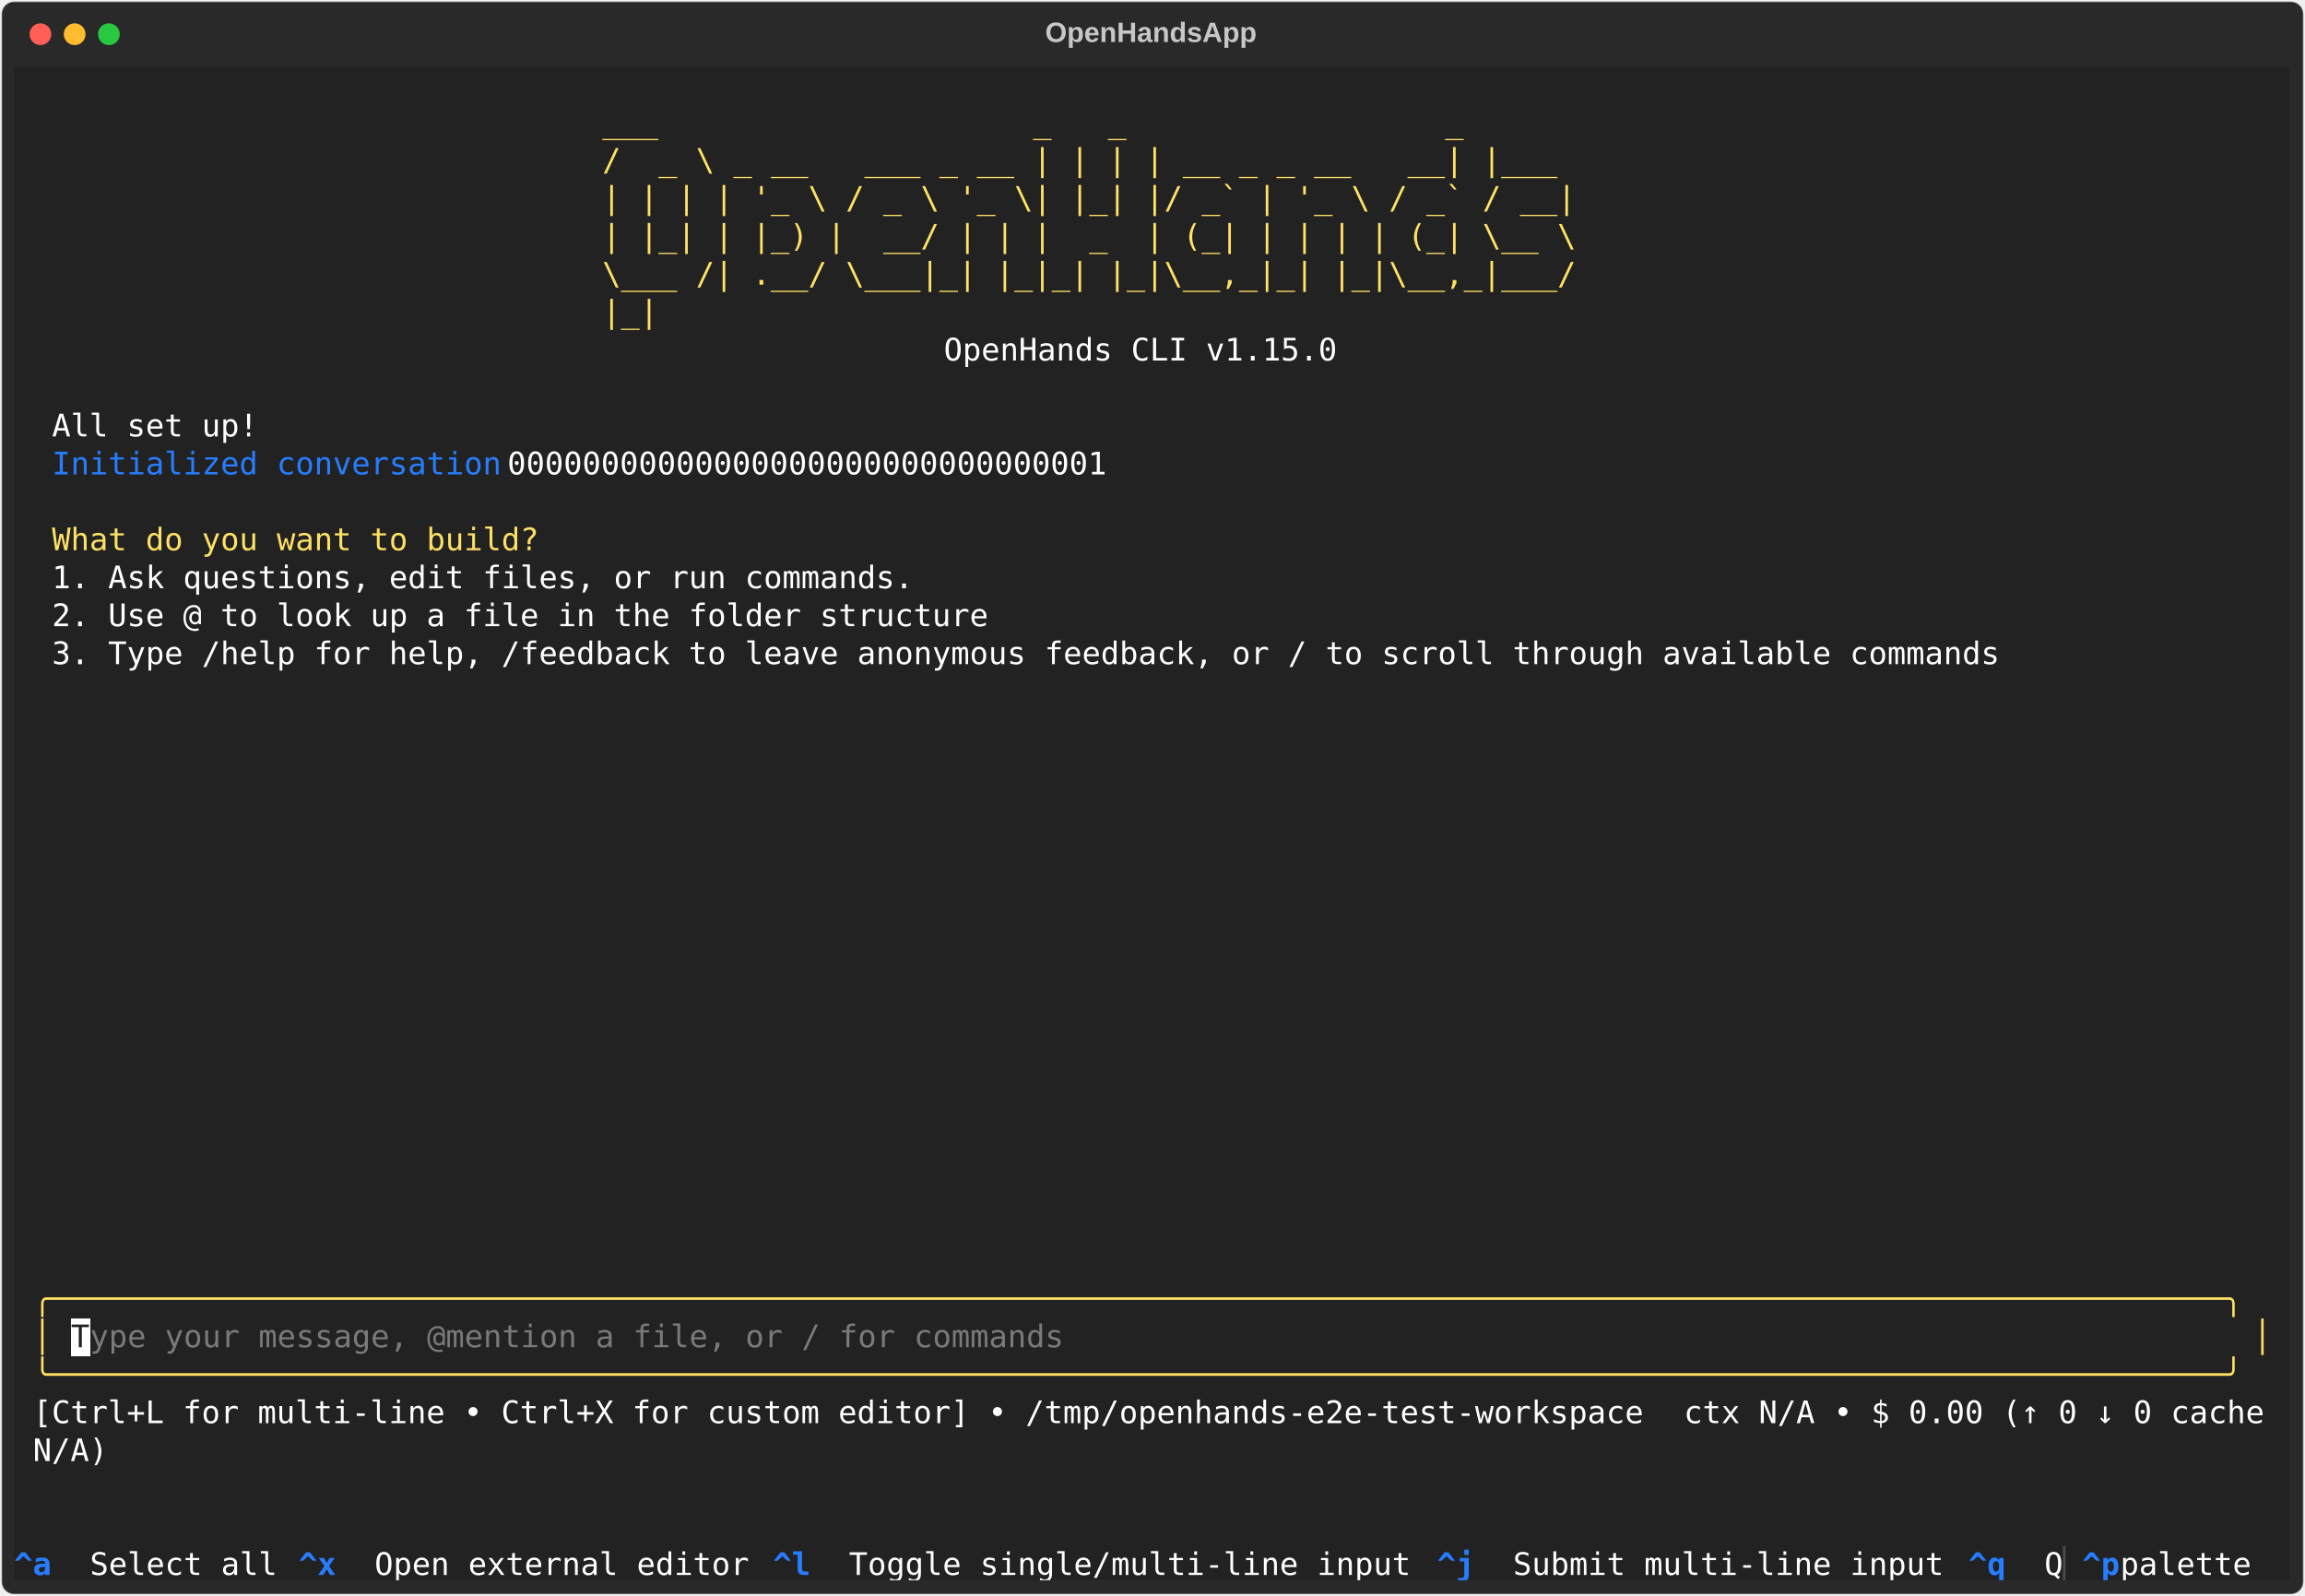
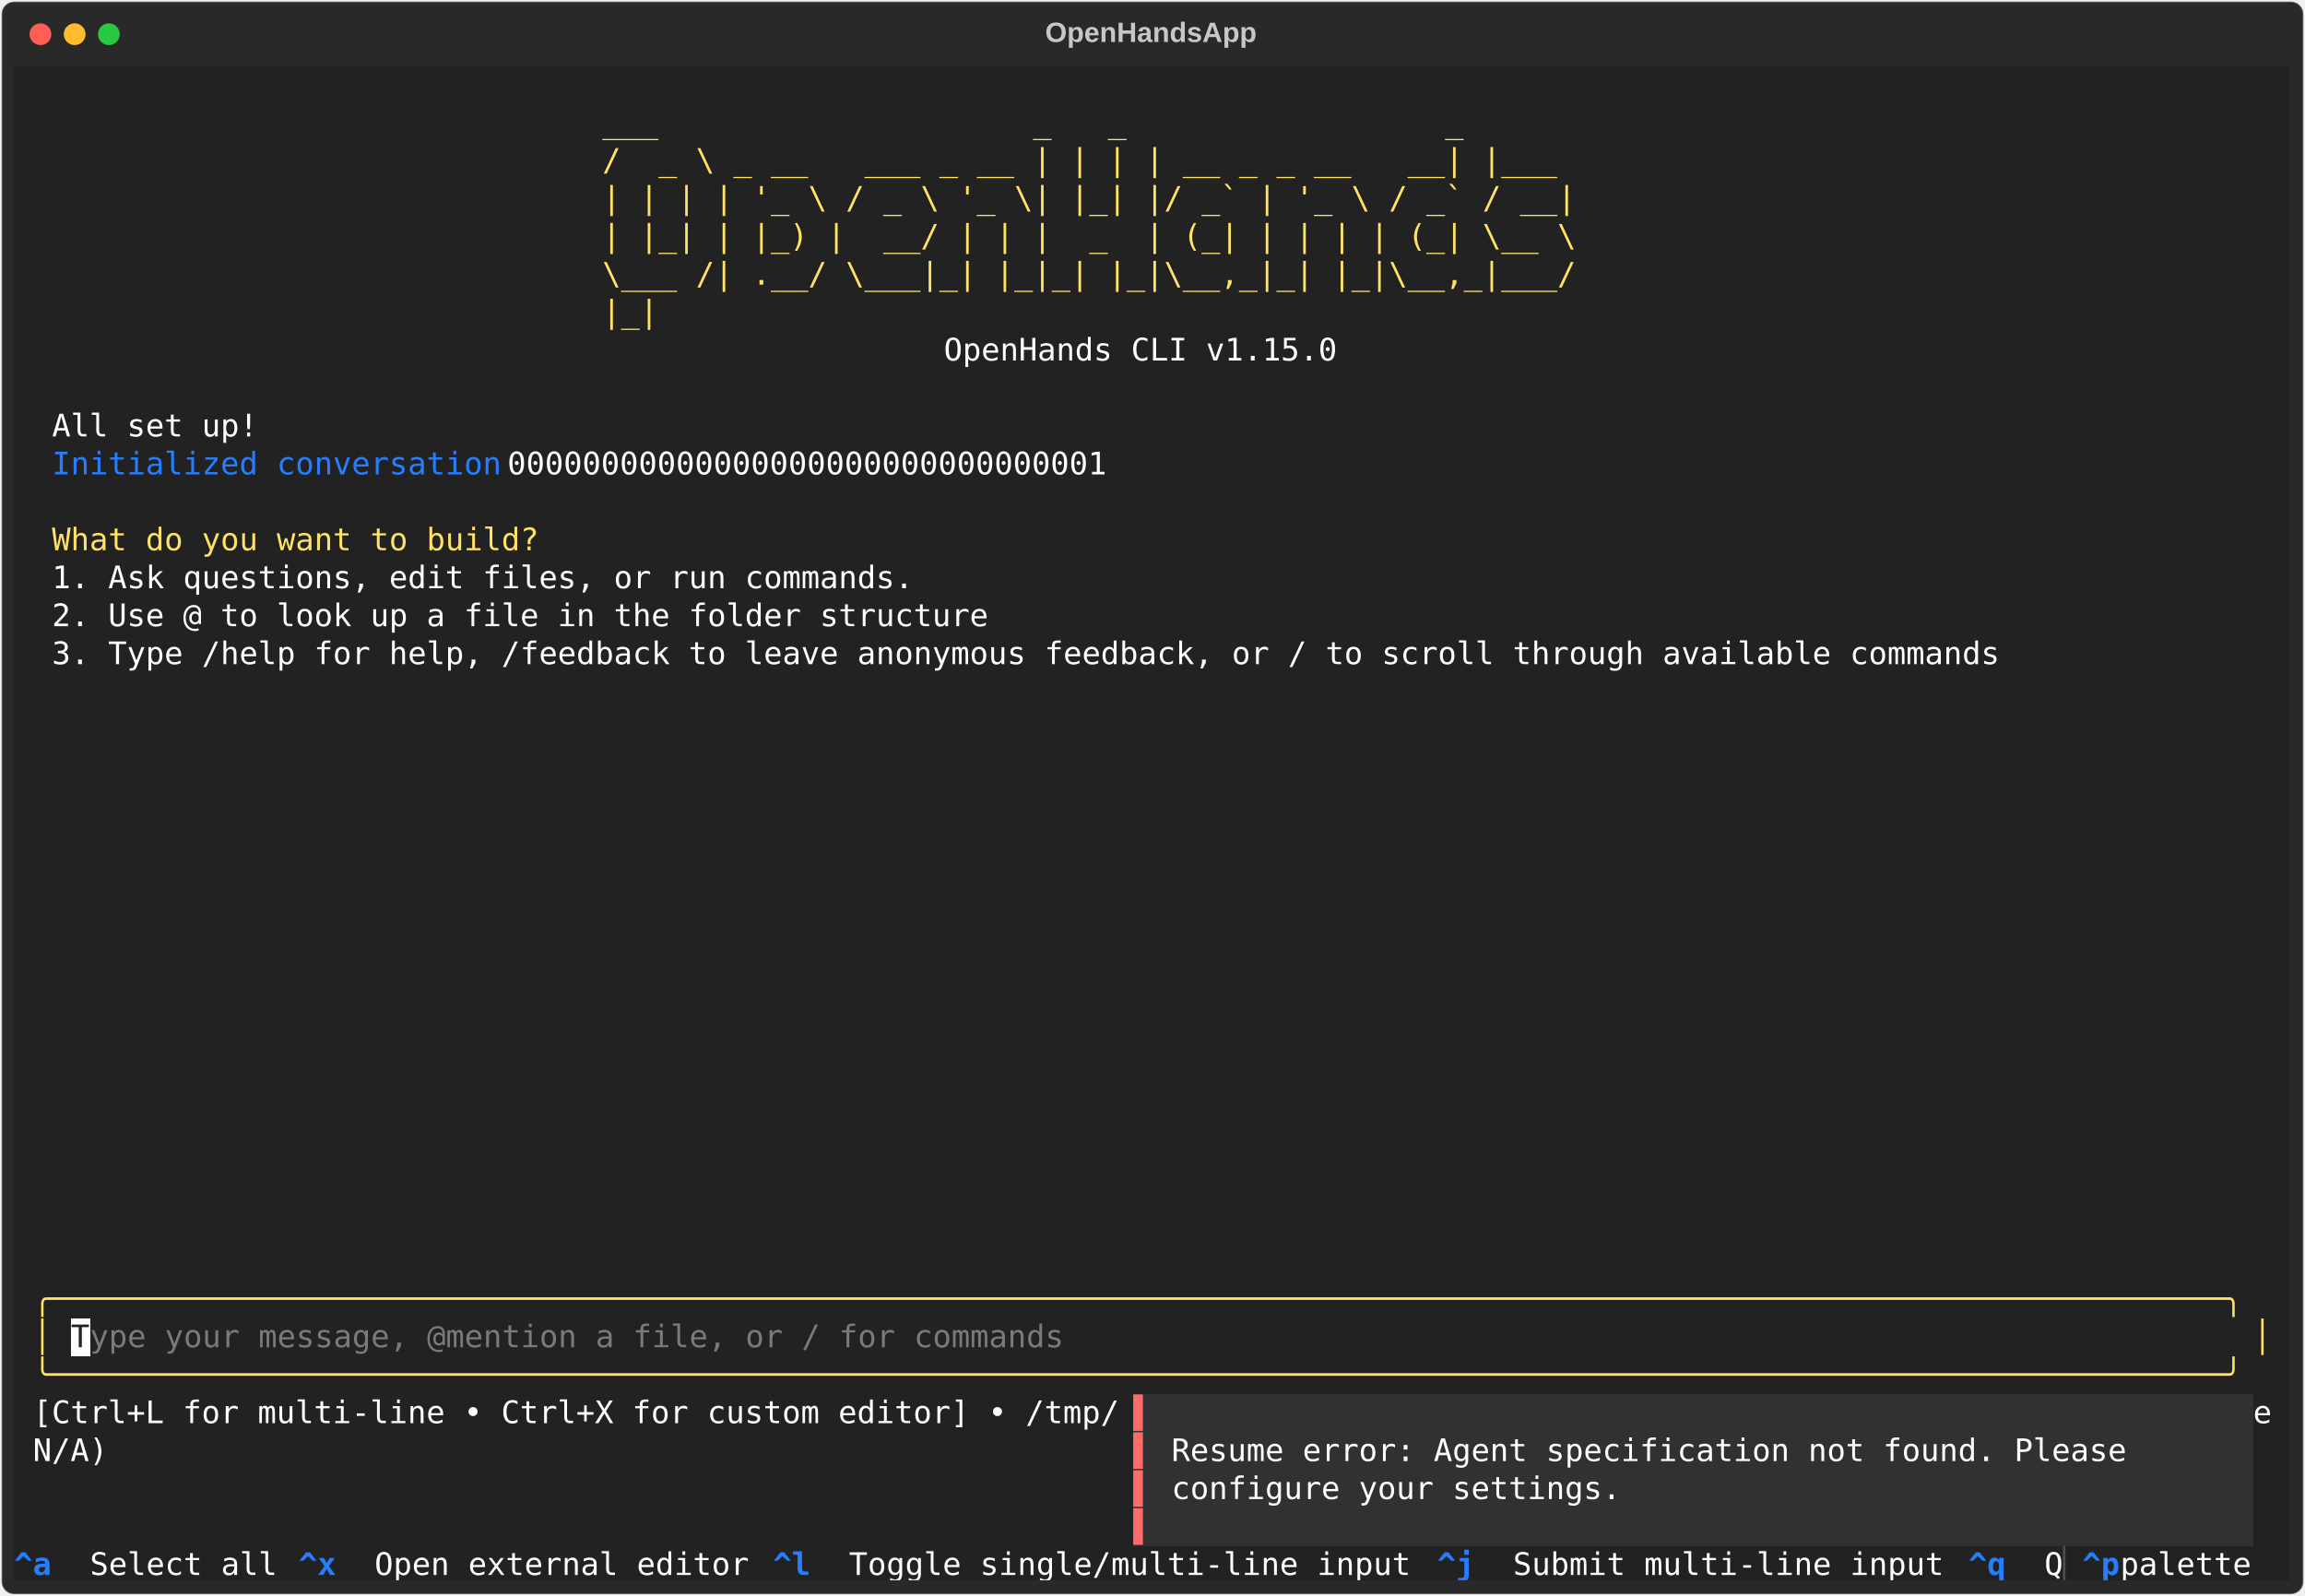
<svg xmlns="http://www.w3.org/2000/svg" class="rich-terminal" viewBox="0 0 1482 1026.0">
  <style>

    @font-face {
        font-family: "Fira Code";
        src: local("FiraCode-Regular"),
                url("https://cdnjs.cloudflare.com/ajax/libs/firacode/6.2.0/woff2/FiraCode-Regular.woff2") format("woff2"),
                url("https://cdnjs.cloudflare.com/ajax/libs/firacode/6.2.0/woff/FiraCode-Regular.woff") format("woff");
        font-style: normal;
        font-weight: 400;
    }
    @font-face {
        font-family: "Fira Code";
        src: local("FiraCode-Bold"),
                url("https://cdnjs.cloudflare.com/ajax/libs/firacode/6.2.0/woff2/FiraCode-Bold.woff2") format("woff2"),
                url("https://cdnjs.cloudflare.com/ajax/libs/firacode/6.2.0/woff/FiraCode-Bold.woff") format("woff");
        font-style: bold;
        font-weight: 700;
    }

    .terminal-matrix {
        font-family: Fira Code, monospace;
        font-size: 20px;
        line-height: 24.4px;
        font-variant-east-asian: full-width;
    }

    .terminal-title {
        font-size: 18px;
        font-weight: bold;
        font-family: arial;
    }

    .terminal-r1 { fill: #c5c8c6 }
.terminal-r2 { fill: #ffe165 }
.terminal-r3 { fill: #ffffff }
.terminal-r4 { fill: #277dff }
.terminal-r5 { fill: #fee165 }
.terminal-r6 { fill: #222222 }
.terminal-r7 { fill: #7a7a7a }
- .terminal-r8 { fill: #277dff;font-weight: bold }
- .terminal-r9 { fill: #4e4e4e }
+ .terminal-r8 { fill: #fe6b6b }
+ .terminal-r9 { fill: #277dff;font-weight: bold }
+ .terminal-r10 { fill: #4e4e4e }
    </style>
  <defs>
    <clipPath id="terminal-clip-terminal">
      <rect x="0" y="0" width="1463.0" height="975.0" />
    </clipPath>
    <clipPath id="terminal-line-0">
      <rect x="0" y="1.5" width="1464" height="24.65" />
    </clipPath>
    <clipPath id="terminal-line-1">
      <rect x="0" y="25.9" width="1464" height="24.65" />
    </clipPath>
    <clipPath id="terminal-line-2">
      <rect x="0" y="50.3" width="1464" height="24.65" />
    </clipPath>
    <clipPath id="terminal-line-3">
      <rect x="0" y="74.7" width="1464" height="24.65" />
    </clipPath>
    <clipPath id="terminal-line-4">
      <rect x="0" y="99.1" width="1464" height="24.65" />
    </clipPath>
    <clipPath id="terminal-line-5">
      <rect x="0" y="123.5" width="1464" height="24.65" />
    </clipPath>
    <clipPath id="terminal-line-6">
      <rect x="0" y="147.9" width="1464" height="24.65" />
    </clipPath>
    <clipPath id="terminal-line-7">
      <rect x="0" y="172.3" width="1464" height="24.65" />
    </clipPath>
    <clipPath id="terminal-line-8">
      <rect x="0" y="196.7" width="1464" height="24.65" />
    </clipPath>
    <clipPath id="terminal-line-9">
      <rect x="0" y="221.1" width="1464" height="24.65" />
    </clipPath>
    <clipPath id="terminal-line-10">
      <rect x="0" y="245.5" width="1464" height="24.65" />
    </clipPath>
    <clipPath id="terminal-line-11">
      <rect x="0" y="269.9" width="1464" height="24.65" />
    </clipPath>
    <clipPath id="terminal-line-12">
      <rect x="0" y="294.3" width="1464" height="24.65" />
    </clipPath>
    <clipPath id="terminal-line-13">
      <rect x="0" y="318.7" width="1464" height="24.65" />
    </clipPath>
    <clipPath id="terminal-line-14">
      <rect x="0" y="343.1" width="1464" height="24.65" />
    </clipPath>
    <clipPath id="terminal-line-15">
      <rect x="0" y="367.5" width="1464" height="24.65" />
    </clipPath>
    <clipPath id="terminal-line-16">
      <rect x="0" y="391.9" width="1464" height="24.65" />
    </clipPath>
    <clipPath id="terminal-line-17">
      <rect x="0" y="416.3" width="1464" height="24.65" />
    </clipPath>
    <clipPath id="terminal-line-18">
      <rect x="0" y="440.7" width="1464" height="24.65" />
    </clipPath>
    <clipPath id="terminal-line-19">
      <rect x="0" y="465.1" width="1464" height="24.65" />
    </clipPath>
    <clipPath id="terminal-line-20">
      <rect x="0" y="489.5" width="1464" height="24.65" />
    </clipPath>
    <clipPath id="terminal-line-21">
      <rect x="0" y="513.9" width="1464" height="24.65" />
    </clipPath>
    <clipPath id="terminal-line-22">
      <rect x="0" y="538.3" width="1464" height="24.65" />
    </clipPath>
    <clipPath id="terminal-line-23">
      <rect x="0" y="562.7" width="1464" height="24.65" />
    </clipPath>
    <clipPath id="terminal-line-24">
      <rect x="0" y="587.1" width="1464" height="24.65" />
    </clipPath>
    <clipPath id="terminal-line-25">
      <rect x="0" y="611.5" width="1464" height="24.65" />
    </clipPath>
    <clipPath id="terminal-line-26">
      <rect x="0" y="635.9" width="1464" height="24.65" />
    </clipPath>
    <clipPath id="terminal-line-27">
      <rect x="0" y="660.3" width="1464" height="24.65" />
    </clipPath>
    <clipPath id="terminal-line-28">
      <rect x="0" y="684.7" width="1464" height="24.65" />
    </clipPath>
    <clipPath id="terminal-line-29">
      <rect x="0" y="709.1" width="1464" height="24.65" />
    </clipPath>
    <clipPath id="terminal-line-30">
      <rect x="0" y="733.5" width="1464" height="24.65" />
    </clipPath>
    <clipPath id="terminal-line-31">
      <rect x="0" y="757.9" width="1464" height="24.65" />
    </clipPath>
    <clipPath id="terminal-line-32">
      <rect x="0" y="782.3" width="1464" height="24.65" />
    </clipPath>
    <clipPath id="terminal-line-33">
      <rect x="0" y="806.7" width="1464" height="24.65" />
    </clipPath>
    <clipPath id="terminal-line-34">
      <rect x="0" y="831.1" width="1464" height="24.65" />
    </clipPath>
    <clipPath id="terminal-line-35">
      <rect x="0" y="855.5" width="1464" height="24.65" />
    </clipPath>
    <clipPath id="terminal-line-36">
      <rect x="0" y="879.9" width="1464" height="24.65" />
    </clipPath>
    <clipPath id="terminal-line-37">
      <rect x="0" y="904.3" width="1464" height="24.65" />
    </clipPath>
    <clipPath id="terminal-line-38">
      <rect x="0" y="928.7" width="1464" height="24.65" />
    </clipPath>
  </defs>
  <rect fill="#292929" stroke="rgba(255,255,255,0.35)" stroke-width="1" x="1" y="1" width="1480" height="1024" rx="8" />
  <text class="terminal-title" fill="#c5c8c6" text-anchor="middle" x="740" y="27">OpenHandsApp</text>
  <g transform="translate(26,22)">
    <circle cx="0" cy="0" r="7" fill="#ff5f57" />
    <circle cx="22" cy="0" r="7" fill="#febc2e" />
    <circle cx="44" cy="0" r="7" fill="#28c840" />
  </g>
  <g transform="translate(9, 41)" clip-path="url(#terminal-clip-terminal)">
    <rect fill="#222222" x="0" y="1.5" width="1464" height="24.65" shape-rendering="crispEdges" />
    <rect fill="#222222" x="0" y="25.9" width="378.2" height="24.65" shape-rendering="crispEdges" />
    <rect fill="#222222" x="378.2" y="25.9" width="695.4" height="24.65" shape-rendering="crispEdges" />
    <rect fill="#222222" x="1073.6" y="25.9" width="390.4" height="24.65" shape-rendering="crispEdges" />
    <rect fill="#222222" x="0" y="50.3" width="378.2" height="24.65" shape-rendering="crispEdges" />
    <rect fill="#222222" x="378.2" y="50.3" width="695.4" height="24.65" shape-rendering="crispEdges" />
    <rect fill="#222222" x="1073.6" y="50.3" width="390.4" height="24.65" shape-rendering="crispEdges" />
    <rect fill="#222222" x="0" y="74.7" width="378.2" height="24.65" shape-rendering="crispEdges" />
    <rect fill="#222222" x="378.2" y="74.7" width="695.4" height="24.65" shape-rendering="crispEdges" />
    <rect fill="#222222" x="1073.6" y="74.7" width="390.4" height="24.65" shape-rendering="crispEdges" />
    <rect fill="#222222" x="0" y="99.1" width="378.2" height="24.65" shape-rendering="crispEdges" />
    <rect fill="#222222" x="378.2" y="99.1" width="695.4" height="24.65" shape-rendering="crispEdges" />
    <rect fill="#222222" x="1073.6" y="99.1" width="390.4" height="24.65" shape-rendering="crispEdges" />
    <rect fill="#222222" x="0" y="123.5" width="378.2" height="24.65" shape-rendering="crispEdges" />
    <rect fill="#222222" x="378.2" y="123.5" width="695.4" height="24.65" shape-rendering="crispEdges" />
    <rect fill="#222222" x="1073.6" y="123.5" width="390.4" height="24.65" shape-rendering="crispEdges" />
    <rect fill="#222222" x="0" y="147.9" width="378.2" height="24.65" shape-rendering="crispEdges" />
    <rect fill="#222222" x="378.2" y="147.9" width="695.4" height="24.65" shape-rendering="crispEdges" />
    <rect fill="#222222" x="1073.6" y="147.9" width="390.4" height="24.65" shape-rendering="crispEdges" />
    <rect fill="#222222" x="0" y="172.3" width="597.8" height="24.65" shape-rendering="crispEdges" />
    <rect fill="#222222" x="597.8" y="172.3" width="256.2" height="24.65" shape-rendering="crispEdges" />
    <rect fill="#222222" x="854" y="172.3" width="610" height="24.65" shape-rendering="crispEdges" />
    <rect fill="#222222" x="0" y="196.7" width="1464" height="24.65" shape-rendering="crispEdges" />
    <rect fill="#222222" x="0" y="221.1" width="24.4" height="24.65" shape-rendering="crispEdges" />
    <rect fill="#222222" x="24.4" y="221.1" width="134.2" height="24.65" shape-rendering="crispEdges" />
    <rect fill="#222222" x="158.6" y="221.1" width="1305.4" height="24.65" shape-rendering="crispEdges" />
    <rect fill="#222222" x="0" y="245.5" width="24.4" height="24.65" shape-rendering="crispEdges" />
    <rect fill="#222222" x="24.4" y="245.5" width="292.8" height="24.65" shape-rendering="crispEdges" />
    <rect fill="#222222" x="317.2" y="245.5" width="402.6" height="24.65" shape-rendering="crispEdges" />
    <rect fill="#222222" x="719.8" y="245.5" width="744.2" height="24.65" shape-rendering="crispEdges" />
    <rect fill="#222222" x="0" y="269.9" width="1464" height="24.65" shape-rendering="crispEdges" />
    <rect fill="#222222" x="0" y="294.3" width="24.4" height="24.65" shape-rendering="crispEdges" />
    <rect fill="#222222" x="24.4" y="294.3" width="317.2" height="24.65" shape-rendering="crispEdges" />
    <rect fill="#222222" x="341.6" y="294.3" width="1122.4" height="24.65" shape-rendering="crispEdges" />
    <rect fill="#222222" x="0" y="318.7" width="24.4" height="24.65" shape-rendering="crispEdges" />
    <rect fill="#222222" x="24.4" y="318.7" width="561.2" height="24.65" shape-rendering="crispEdges" />
    <rect fill="#222222" x="585.6" y="318.7" width="878.4" height="24.65" shape-rendering="crispEdges" />
    <rect fill="#222222" x="0" y="343.1" width="24.4" height="24.65" shape-rendering="crispEdges" />
    <rect fill="#222222" x="24.4" y="343.1" width="610" height="24.65" shape-rendering="crispEdges" />
    <rect fill="#222222" x="634.4" y="343.1" width="829.6" height="24.65" shape-rendering="crispEdges" />
    <rect fill="#222222" x="0" y="367.5" width="24.4" height="24.65" shape-rendering="crispEdges" />
    <rect fill="#222222" x="24.4" y="367.5" width="1268.8" height="24.65" shape-rendering="crispEdges" />
    <rect fill="#222222" x="1293.2" y="367.5" width="170.8" height="24.65" shape-rendering="crispEdges" />
    <rect fill="#222222" x="0" y="391.9" width="1464" height="24.65" shape-rendering="crispEdges" />
    <rect fill="#222222" x="0" y="416.3" width="1464" height="24.65" shape-rendering="crispEdges" />
    <rect fill="#222222" x="0" y="440.7" width="1464" height="24.65" shape-rendering="crispEdges" />
    <rect fill="#222222" x="0" y="465.1" width="1464" height="24.65" shape-rendering="crispEdges" />
    <rect fill="#222222" x="0" y="489.5" width="1464" height="24.65" shape-rendering="crispEdges" />
    <rect fill="#222222" x="0" y="513.9" width="1464" height="24.65" shape-rendering="crispEdges" />
    <rect fill="#222222" x="0" y="538.3" width="1464" height="24.65" shape-rendering="crispEdges" />
    <rect fill="#222222" x="0" y="562.7" width="1464" height="24.65" shape-rendering="crispEdges" />
    <rect fill="#222222" x="0" y="587.1" width="1464" height="24.65" shape-rendering="crispEdges" />
    <rect fill="#222222" x="0" y="611.5" width="1464" height="24.65" shape-rendering="crispEdges" />
    <rect fill="#222222" x="0" y="635.9" width="1464" height="24.65" shape-rendering="crispEdges" />
    <rect fill="#222222" x="0" y="660.3" width="1464" height="24.65" shape-rendering="crispEdges" />
    <rect fill="#222222" x="0" y="684.7" width="1464" height="24.65" shape-rendering="crispEdges" />
    <rect fill="#222222" x="0" y="709.1" width="1464" height="24.65" shape-rendering="crispEdges" />
    <rect fill="#222222" x="0" y="733.5" width="1464" height="24.65" shape-rendering="crispEdges" />
    <rect fill="#222222" x="0" y="757.9" width="12.2" height="24.65" shape-rendering="crispEdges" />
    <rect fill="#222222" x="12.2" y="757.9" width="12.2" height="24.65" shape-rendering="crispEdges" />
    <rect fill="#222222" x="24.4" y="757.9" width="1439.6" height="24.65" shape-rendering="crispEdges" />
    <rect fill="#222222" x="0" y="782.3" width="12.2" height="24.65" shape-rendering="crispEdges" />
    <rect fill="#222222" x="12.2" y="782.3" width="1439.6" height="24.65" shape-rendering="crispEdges" />
    <rect fill="#222222" x="1451.8" y="782.3" width="12.2" height="24.65" shape-rendering="crispEdges" />
    <rect fill="#222222" x="0" y="806.7" width="12.2" height="24.65" shape-rendering="crispEdges" />
    <rect fill="#222222" x="12.2" y="806.7" width="12.2" height="24.65" shape-rendering="crispEdges" />
    <rect fill="#222222" x="24.4" y="806.7" width="12.2" height="24.65" shape-rendering="crispEdges" />
    <rect fill="#ffffff" x="36.6" y="806.7" width="12.2" height="24.65" shape-rendering="crispEdges" />
    <rect fill="#222222" x="48.8" y="806.7" width="634.4" height="24.65" shape-rendering="crispEdges" />
    <rect fill="#222222" x="683.2" y="806.7" width="756.4" height="24.65" shape-rendering="crispEdges" />
    <rect fill="#222222" x="1439.6" y="806.7" width="12.2" height="24.65" shape-rendering="crispEdges" />
    <rect fill="#222222" x="1451.8" y="806.7" width="12.2" height="24.65" shape-rendering="crispEdges" />
    <rect fill="#222222" x="0" y="831.1" width="12.2" height="24.65" shape-rendering="crispEdges" />
    <rect fill="#222222" x="12.2" y="831.1" width="1439.6" height="24.65" shape-rendering="crispEdges" />
    <rect fill="#222222" x="1451.8" y="831.1" width="12.2" height="24.65" shape-rendering="crispEdges" />
    <rect fill="#222222" x="0" y="855.5" width="12.2" height="24.65" shape-rendering="crispEdges" />
-     <rect fill="#222222" x="12.2" y="855.5" width="1061.4" height="24.65" shape-rendering="crispEdges" />
-     <rect fill="#222222" x="1073.6" y="855.5" width="378.2" height="24.65" shape-rendering="crispEdges" />
+     <rect fill="#222222" x="12.2" y="855.5" width="707.6" height="24.65" shape-rendering="crispEdges" />
+     <rect fill="#313131" x="719.8" y="855.5" width="12.2" height="24.65" shape-rendering="crispEdges" />
+     <rect fill="#313131" x="732" y="855.5" width="707.6" height="24.65" shape-rendering="crispEdges" />
+     <rect fill="#222222" x="1439.6" y="855.5" width="12.2" height="24.65" shape-rendering="crispEdges" />
    <rect fill="#222222" x="1451.8" y="855.5" width="12.2" height="24.65" shape-rendering="crispEdges" />
    <rect fill="#222222" x="0" y="879.9" width="12.2" height="24.65" shape-rendering="crispEdges" />
    <rect fill="#222222" x="12.2" y="879.9" width="48.8" height="24.65" shape-rendering="crispEdges" />
-     <rect fill="#222222" x="61" y="879.9" width="1403" height="24.65" shape-rendering="crispEdges" />
-     <rect fill="#222222" x="0" y="904.3" width="1464" height="24.65" shape-rendering="crispEdges" />
-     <rect fill="#222222" x="0" y="928.7" width="1464" height="24.65" shape-rendering="crispEdges" />
+     <rect fill="#222222" x="61" y="879.9" width="658.8" height="24.65" shape-rendering="crispEdges" />
+     <rect fill="#313131" x="719.8" y="879.9" width="12.2" height="24.65" shape-rendering="crispEdges" />
+     <rect fill="#313131" x="732" y="879.9" width="12.2" height="24.65" shape-rendering="crispEdges" />
+     <rect fill="#313131" x="744.2" y="879.9" width="622.2" height="24.65" shape-rendering="crispEdges" />
+     <rect fill="#313131" x="1366.4" y="879.9" width="73.2" height="24.65" shape-rendering="crispEdges" />
+     <rect fill="#222222" x="1439.6" y="879.9" width="24.4" height="24.65" shape-rendering="crispEdges" />
+     <rect fill="#222222" x="0" y="904.3" width="719.8" height="24.65" shape-rendering="crispEdges" />
+     <rect fill="#313131" x="719.8" y="904.3" width="12.2" height="24.65" shape-rendering="crispEdges" />
+     <rect fill="#313131" x="732" y="904.3" width="12.2" height="24.65" shape-rendering="crispEdges" />
+     <rect fill="#313131" x="744.2" y="904.3" width="292.8" height="24.65" shape-rendering="crispEdges" />
+     <rect fill="#313131" x="1037" y="904.3" width="402.6" height="24.65" shape-rendering="crispEdges" />
+     <rect fill="#222222" x="1439.6" y="904.3" width="24.4" height="24.65" shape-rendering="crispEdges" />
+     <rect fill="#222222" x="0" y="928.7" width="719.8" height="24.65" shape-rendering="crispEdges" />
+     <rect fill="#313131" x="719.8" y="928.7" width="12.2" height="24.65" shape-rendering="crispEdges" />
+     <rect fill="#313131" x="732" y="928.7" width="707.6" height="24.65" shape-rendering="crispEdges" />
+     <rect fill="#222222" x="1439.6" y="928.7" width="24.4" height="24.65" shape-rendering="crispEdges" />
    <rect fill="#222222" x="0" y="953.1" width="48.8" height="24.65" shape-rendering="crispEdges" />
    <rect fill="#222222" x="48.8" y="953.1" width="134.2" height="24.65" shape-rendering="crispEdges" />
    <rect fill="#222222" x="183" y="953.1" width="48.8" height="24.65" shape-rendering="crispEdges" />
    <rect fill="#222222" x="231.8" y="953.1" width="256.2" height="24.65" shape-rendering="crispEdges" />
    <rect fill="#222222" x="488" y="953.1" width="48.8" height="24.65" shape-rendering="crispEdges" />
    <rect fill="#222222" x="536.8" y="953.1" width="378.2" height="24.65" shape-rendering="crispEdges" />
    <rect fill="#222222" x="915" y="953.1" width="48.8" height="24.65" shape-rendering="crispEdges" />
    <rect fill="#222222" x="963.8" y="953.1" width="292.8" height="24.65" shape-rendering="crispEdges" />
    <rect fill="#222222" x="1256.6" y="953.1" width="48.8" height="24.65" shape-rendering="crispEdges" />
    <rect fill="#222222" x="1305.4" y="953.1" width="12.2" height="24.65" shape-rendering="crispEdges" />
    <rect fill="#222222" x="1317.6" y="953.1" width="12.2" height="24.65" shape-rendering="crispEdges" />
    <rect fill="#222222" x="1329.8" y="953.1" width="24.4" height="24.65" shape-rendering="crispEdges" />
    <rect fill="#222222" x="1354.2" y="953.1" width="97.6" height="24.65" shape-rendering="crispEdges" />
    <rect fill="#222222" x="1451.8" y="953.1" width="12.2" height="24.65" shape-rendering="crispEdges" />
    <g class="terminal-matrix">
      <text class="terminal-r1" x="1464" y="20" textLength="12.2" clip-path="url(#terminal-line-0)">
</text>
      <text class="terminal-r2" x="378.2" y="44.4" textLength="695.4" clip-path="url(#terminal-line-1)">     ___                    _   _                 _      </text>
      <text class="terminal-r1" x="1464" y="44.4" textLength="12.2" clip-path="url(#terminal-line-1)">
</text>
      <text class="terminal-r2" x="378.2" y="68.8" textLength="695.4" clip-path="url(#terminal-line-2)">    /  _ \ _ __   ___ _ __ | | | | __ _ _ __   __| |___  </text>
      <text class="terminal-r1" x="1464" y="68.8" textLength="12.2" clip-path="url(#terminal-line-2)">
</text>
      <text class="terminal-r2" x="378.2" y="93.2" textLength="695.4" clip-path="url(#terminal-line-3)">    | | | | '_ \ / _ \ '_ \| |_| |/ _` | '_ \ / _` / __| </text>
      <text class="terminal-r1" x="1464" y="93.2" textLength="12.2" clip-path="url(#terminal-line-3)">
</text>
      <text class="terminal-r2" x="378.2" y="117.6" textLength="695.4" clip-path="url(#terminal-line-4)">    | |_| | |_) |  __/ | | |  _  | (_| | | | | (_| \__ \ </text>
      <text class="terminal-r1" x="1464" y="117.6" textLength="12.2" clip-path="url(#terminal-line-4)">
</text>
      <text class="terminal-r2" x="378.2" y="142" textLength="695.4" clip-path="url(#terminal-line-5)">    \___ /| .__/ \___|_| |_|_| |_|\__,_|_| |_|\__,_|___/ </text>
      <text class="terminal-r1" x="1464" y="142" textLength="12.2" clip-path="url(#terminal-line-5)">
</text>
      <text class="terminal-r2" x="378.2" y="166.4" textLength="695.4" clip-path="url(#terminal-line-6)">          |_|                                            </text>
      <text class="terminal-r1" x="1464" y="166.4" textLength="12.2" clip-path="url(#terminal-line-6)">
</text>
      <text class="terminal-r3" x="597.8" y="190.8" textLength="256.2" clip-path="url(#terminal-line-7)">OpenHands CLI v1.15.0</text>
      <text class="terminal-r1" x="1464" y="190.8" textLength="12.2" clip-path="url(#terminal-line-7)">
</text>
      <text class="terminal-r1" x="1464" y="215.2" textLength="12.2" clip-path="url(#terminal-line-8)">
</text>
      <text class="terminal-r3" x="24.4" y="239.6" textLength="134.2" clip-path="url(#terminal-line-9)">All set up!</text>
      <text class="terminal-r1" x="1464" y="239.6" textLength="12.2" clip-path="url(#terminal-line-9)">
</text>
      <text class="terminal-r4" x="24.4" y="264" textLength="292.8" clip-path="url(#terminal-line-10)">Initialized conversation</text>
      <text class="terminal-r3" x="317.2" y="264" textLength="402.6" clip-path="url(#terminal-line-10)"> 00000000000000000000000000000001</text>
      <text class="terminal-r1" x="1464" y="264" textLength="12.2" clip-path="url(#terminal-line-10)">
</text>
      <text class="terminal-r1" x="1464" y="288.4" textLength="12.2" clip-path="url(#terminal-line-11)">
</text>
      <text class="terminal-r2" x="24.4" y="312.8" textLength="317.2" clip-path="url(#terminal-line-12)">What do you want to build?</text>
      <text class="terminal-r1" x="1464" y="312.8" textLength="12.2" clip-path="url(#terminal-line-12)">
</text>
      <text class="terminal-r3" x="24.4" y="337.2" textLength="561.2" clip-path="url(#terminal-line-13)">1. Ask questions, edit files, or run commands.</text>
      <text class="terminal-r1" x="1464" y="337.2" textLength="12.2" clip-path="url(#terminal-line-13)">
</text>
      <text class="terminal-r3" x="24.4" y="361.6" textLength="610" clip-path="url(#terminal-line-14)">2. Use @ to look up a file in the folder structure</text>
      <text class="terminal-r1" x="1464" y="361.6" textLength="12.2" clip-path="url(#terminal-line-14)">
</text>
      <text class="terminal-r3" x="24.4" y="386" textLength="1268.8" clip-path="url(#terminal-line-15)">3. Type /help for help, /feedback to leave anonymous feedback, or / to scroll through available commands</text>
      <text class="terminal-r1" x="1464" y="386" textLength="12.2" clip-path="url(#terminal-line-15)">
</text>
      <text class="terminal-r1" x="1464" y="410.4" textLength="12.2" clip-path="url(#terminal-line-16)">
</text>
      <text class="terminal-r1" x="1464" y="434.8" textLength="12.2" clip-path="url(#terminal-line-17)">
</text>
      <text class="terminal-r1" x="1464" y="459.2" textLength="12.2" clip-path="url(#terminal-line-18)">
</text>
      <text class="terminal-r1" x="1464" y="483.6" textLength="12.2" clip-path="url(#terminal-line-19)">
</text>
      <text class="terminal-r1" x="1464" y="508" textLength="12.2" clip-path="url(#terminal-line-20)">
</text>
      <text class="terminal-r1" x="1464" y="532.4" textLength="12.2" clip-path="url(#terminal-line-21)">
</text>
      <text class="terminal-r1" x="1464" y="556.8" textLength="12.2" clip-path="url(#terminal-line-22)">
</text>
      <text class="terminal-r1" x="1464" y="581.2" textLength="12.2" clip-path="url(#terminal-line-23)">
</text>
      <text class="terminal-r1" x="1464" y="605.6" textLength="12.2" clip-path="url(#terminal-line-24)">
</text>
      <text class="terminal-r1" x="1464" y="630" textLength="12.2" clip-path="url(#terminal-line-25)">
</text>
      <text class="terminal-r1" x="1464" y="654.4" textLength="12.2" clip-path="url(#terminal-line-26)">
</text>
      <text class="terminal-r1" x="1464" y="678.8" textLength="12.2" clip-path="url(#terminal-line-27)">
</text>
      <text class="terminal-r1" x="1464" y="703.2" textLength="12.2" clip-path="url(#terminal-line-28)">
</text>
      <text class="terminal-r1" x="1464" y="727.6" textLength="12.2" clip-path="url(#terminal-line-29)">
</text>
      <text class="terminal-r1" x="1464" y="752" textLength="12.2" clip-path="url(#terminal-line-30)">
</text>
      <text class="terminal-r1" x="1464" y="776.4" textLength="12.2" clip-path="url(#terminal-line-31)">
</text>
      <text class="terminal-r5" x="12.2" y="800.8" textLength="1439.6" clip-path="url(#terminal-line-32)">╭────────────────────────────────────────────────────────────────────────────────────────────────────────────────────╮</text>
      <text class="terminal-r1" x="1464" y="800.8" textLength="12.2" clip-path="url(#terminal-line-32)">
</text>
      <text class="terminal-r5" x="12.2" y="825.2" textLength="12.2" clip-path="url(#terminal-line-33)">│</text>
      <text class="terminal-r6" x="36.6" y="825.2" textLength="12.2" clip-path="url(#terminal-line-33)">T</text>
      <text class="terminal-r7" x="48.8" y="825.2" textLength="634.4" clip-path="url(#terminal-line-33)">ype your message, @mention a file, or / for commands</text>
      <text class="terminal-r5" x="1439.6" y="825.2" textLength="12.2" clip-path="url(#terminal-line-33)">│</text>
      <text class="terminal-r1" x="1464" y="825.2" textLength="12.2" clip-path="url(#terminal-line-33)">
</text>
      <text class="terminal-r5" x="12.2" y="849.6" textLength="1439.6" clip-path="url(#terminal-line-34)">╰────────────────────────────────────────────────────────────────────────────────────────────────────────────────────╯</text>
      <text class="terminal-r1" x="1464" y="849.6" textLength="12.2" clip-path="url(#terminal-line-34)">
</text>
-       <text class="terminal-r3" x="12.2" y="874" textLength="1061.4" clip-path="url(#terminal-line-35)">[Ctrl+L for multi-line • Ctrl+X for custom editor] • /tmp/openhands-e2e-test-workspace </text>
-       <text class="terminal-r3" x="1073.6" y="874" textLength="378.2" clip-path="url(#terminal-line-35)">ctx N/A • $ 0.00 (↑ 0 ↓ 0 cache</text>
+       <text class="terminal-r3" x="12.2" y="874" textLength="707.6" clip-path="url(#terminal-line-35)">[Ctrl+L for multi-line • Ctrl+X for custom editor] • /tmp/</text>
+       <text class="terminal-r8" x="719.8" y="874" textLength="12.2" clip-path="url(#terminal-line-35)">▌</text>
+       <text class="terminal-r3" x="1439.6" y="874" textLength="12.2" clip-path="url(#terminal-line-35)">e</text>
      <text class="terminal-r1" x="1464" y="874" textLength="12.2" clip-path="url(#terminal-line-35)">
</text>
      <text class="terminal-r3" x="12.2" y="898.4" textLength="48.8" clip-path="url(#terminal-line-36)">N/A)</text>
+       <text class="terminal-r8" x="719.8" y="898.4" textLength="12.2" clip-path="url(#terminal-line-36)">▌</text>
+       <text class="terminal-r3" x="744.2" y="898.4" textLength="622.2" clip-path="url(#terminal-line-36)">Resume error: Agent specification not found. Please</text>
      <text class="terminal-r1" x="1464" y="898.4" textLength="12.2" clip-path="url(#terminal-line-36)">
</text>
+       <text class="terminal-r8" x="719.8" y="922.8" textLength="12.2" clip-path="url(#terminal-line-37)">▌</text>
+       <text class="terminal-r3" x="744.2" y="922.8" textLength="292.8" clip-path="url(#terminal-line-37)">configure your settings.</text>
      <text class="terminal-r1" x="1464" y="922.8" textLength="12.2" clip-path="url(#terminal-line-37)">
</text>
+       <text class="terminal-r8" x="719.8" y="947.2" textLength="12.2" clip-path="url(#terminal-line-38)">▌</text>
      <text class="terminal-r1" x="1464" y="947.2" textLength="12.2" clip-path="url(#terminal-line-38)">
</text>
-       <text class="terminal-r8" x="0" y="971.6" textLength="48.8" clip-path="url(#terminal-line-39)"> ^a </text>
+       <text class="terminal-r9" x="0" y="971.6" textLength="48.8" clip-path="url(#terminal-line-39)"> ^a </text>
      <text class="terminal-r3" x="48.8" y="971.6" textLength="134.2" clip-path="url(#terminal-line-39)">Select all </text>
-       <text class="terminal-r8" x="183" y="971.6" textLength="48.8" clip-path="url(#terminal-line-39)"> ^x </text>
+       <text class="terminal-r9" x="183" y="971.6" textLength="48.8" clip-path="url(#terminal-line-39)"> ^x </text>
      <text class="terminal-r3" x="231.8" y="971.6" textLength="256.2" clip-path="url(#terminal-line-39)">Open external editor </text>
-       <text class="terminal-r8" x="488" y="971.6" textLength="48.8" clip-path="url(#terminal-line-39)"> ^l </text>
+       <text class="terminal-r9" x="488" y="971.6" textLength="48.8" clip-path="url(#terminal-line-39)"> ^l </text>
      <text class="terminal-r3" x="536.8" y="971.6" textLength="378.2" clip-path="url(#terminal-line-39)">Toggle single/multi-line input </text>
-       <text class="terminal-r8" x="915" y="971.6" textLength="48.8" clip-path="url(#terminal-line-39)"> ^j </text>
+       <text class="terminal-r9" x="915" y="971.6" textLength="48.8" clip-path="url(#terminal-line-39)"> ^j </text>
      <text class="terminal-r3" x="963.8" y="971.6" textLength="292.8" clip-path="url(#terminal-line-39)">Submit multi-line input </text>
-       <text class="terminal-r8" x="1256.6" y="971.6" textLength="48.8" clip-path="url(#terminal-line-39)"> ^q </text>
+       <text class="terminal-r9" x="1256.6" y="971.6" textLength="48.8" clip-path="url(#terminal-line-39)"> ^q </text>
      <text class="terminal-r3" x="1305.4" y="971.6" textLength="12.2" clip-path="url(#terminal-line-39)">Q</text>
-       <text class="terminal-r9" x="1317.6" y="971.6" textLength="12.2" clip-path="url(#terminal-line-39)">▏</text>
-       <text class="terminal-r8" x="1329.8" y="971.6" textLength="24.4" clip-path="url(#terminal-line-39)">^p</text>
+       <text class="terminal-r10" x="1317.6" y="971.6" textLength="12.2" clip-path="url(#terminal-line-39)">▏</text>
+       <text class="terminal-r9" x="1329.8" y="971.6" textLength="24.4" clip-path="url(#terminal-line-39)">^p</text>
      <text class="terminal-r3" x="1354.2" y="971.6" textLength="97.6" clip-path="url(#terminal-line-39)"> palette</text>
    </g>
  </g>
</svg>
